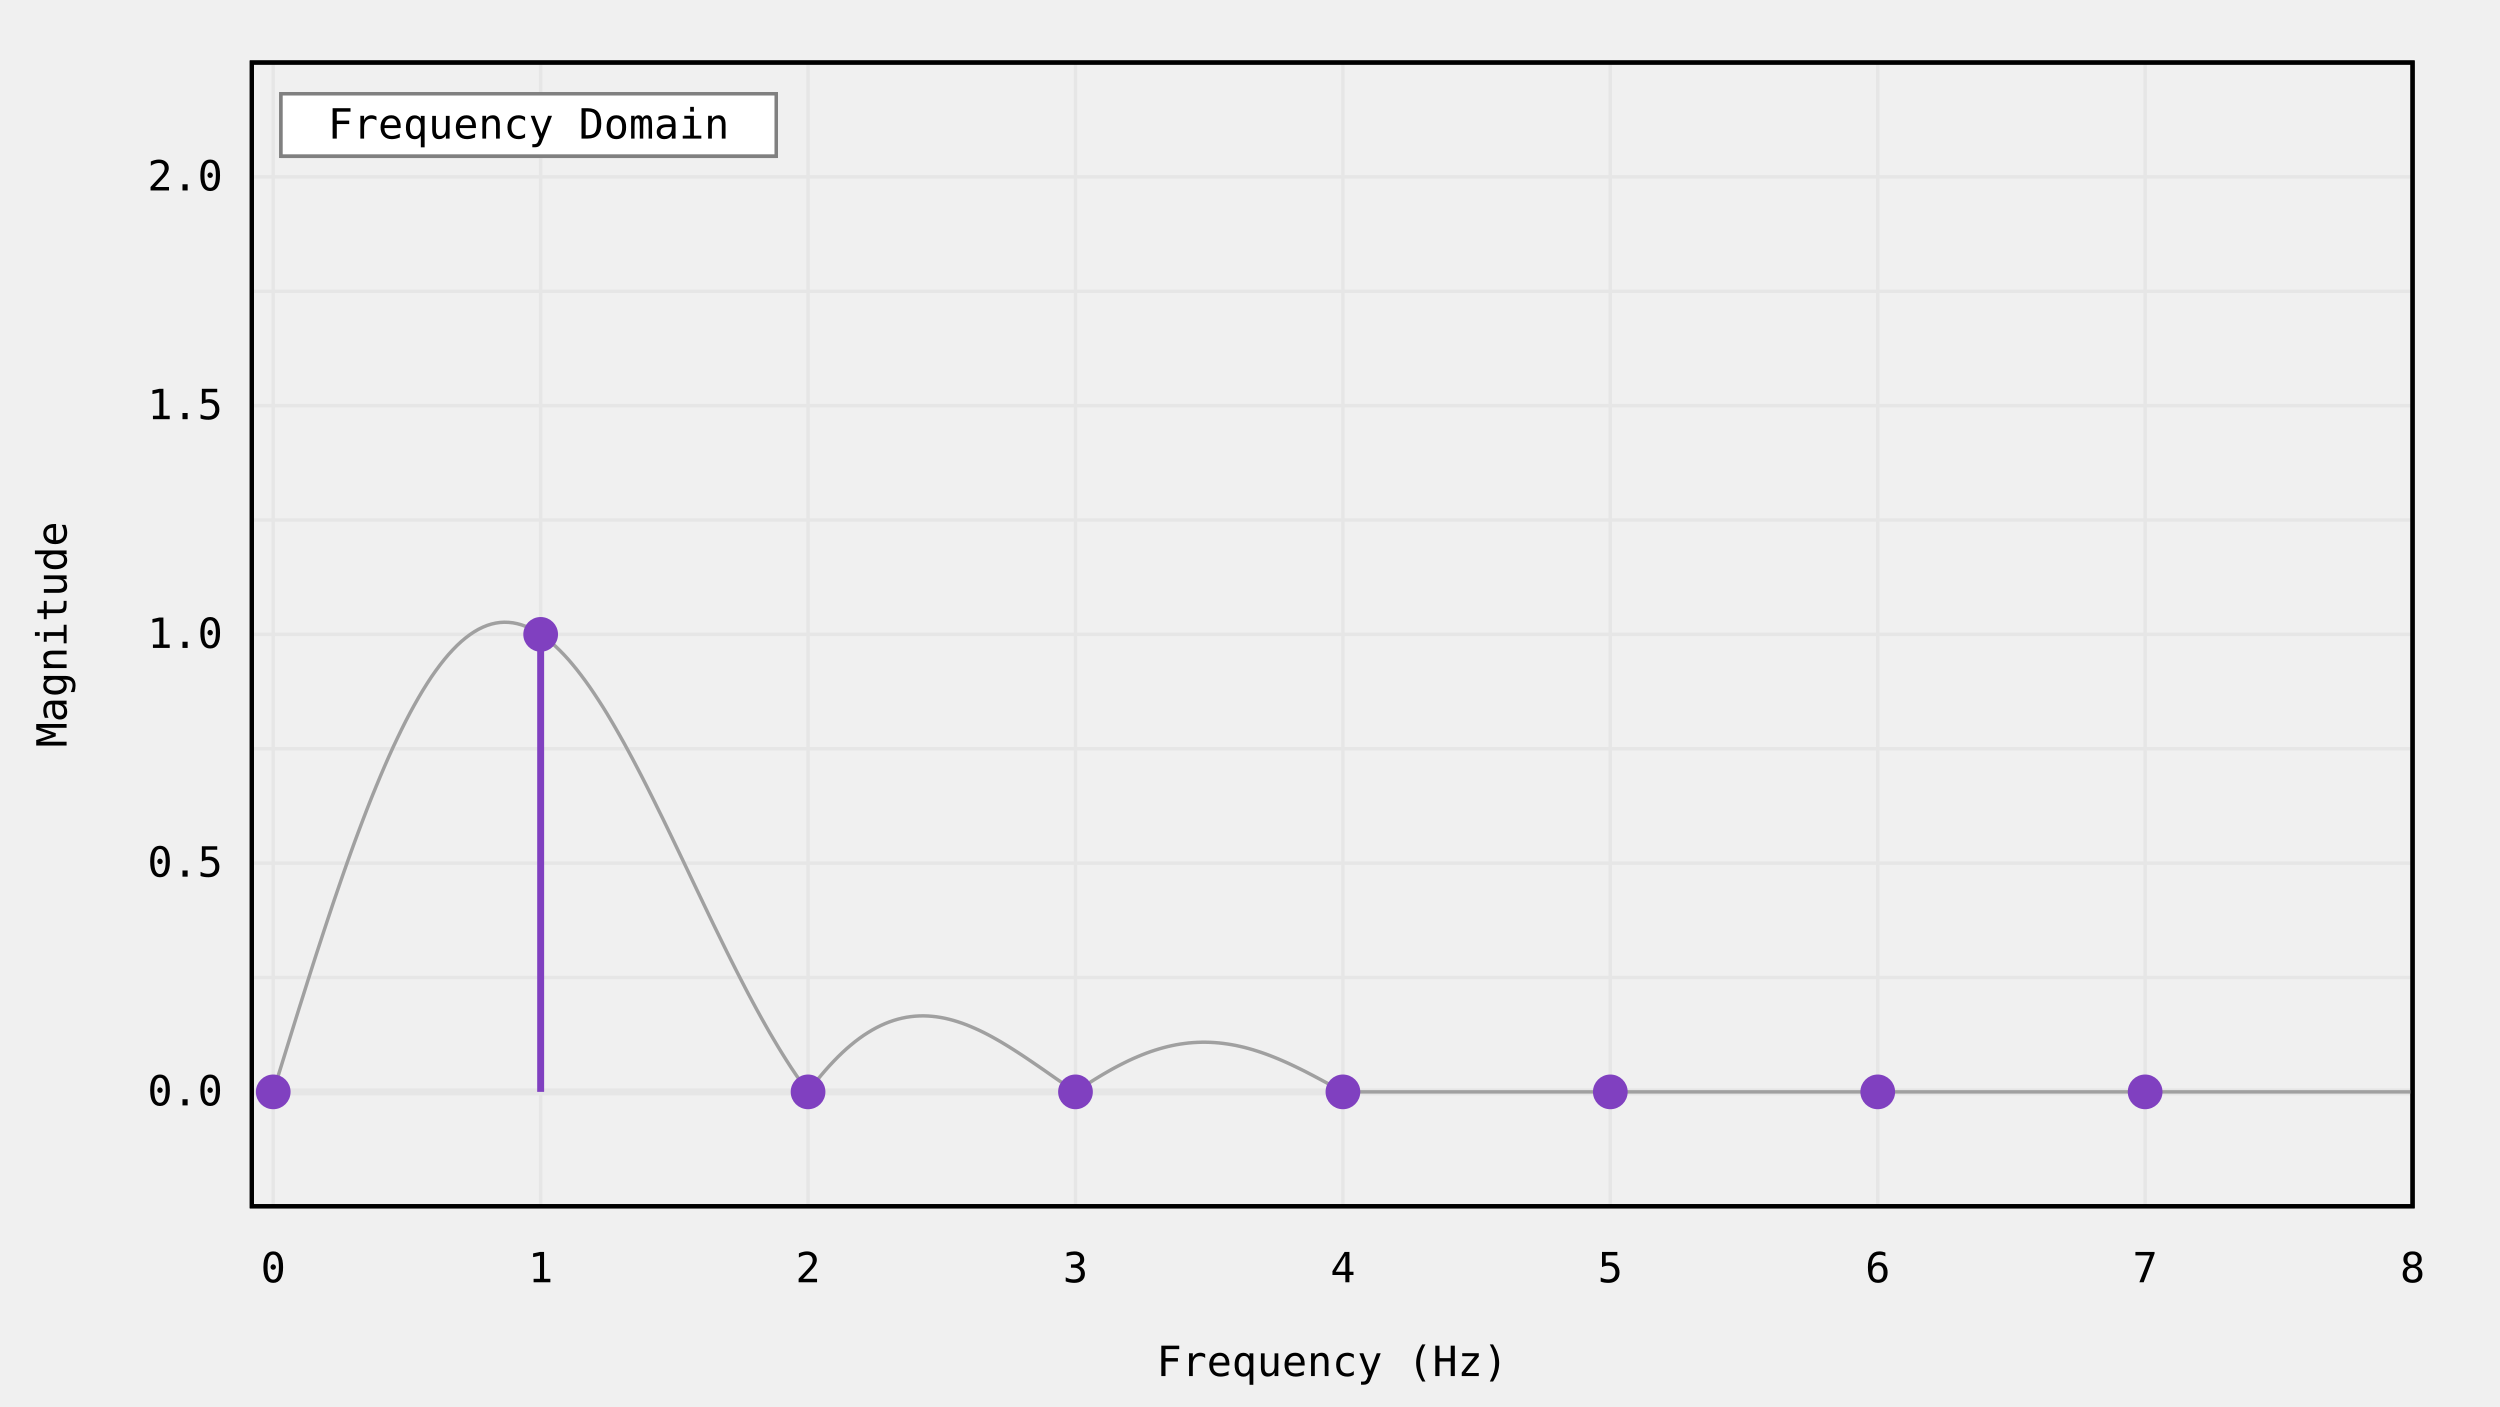
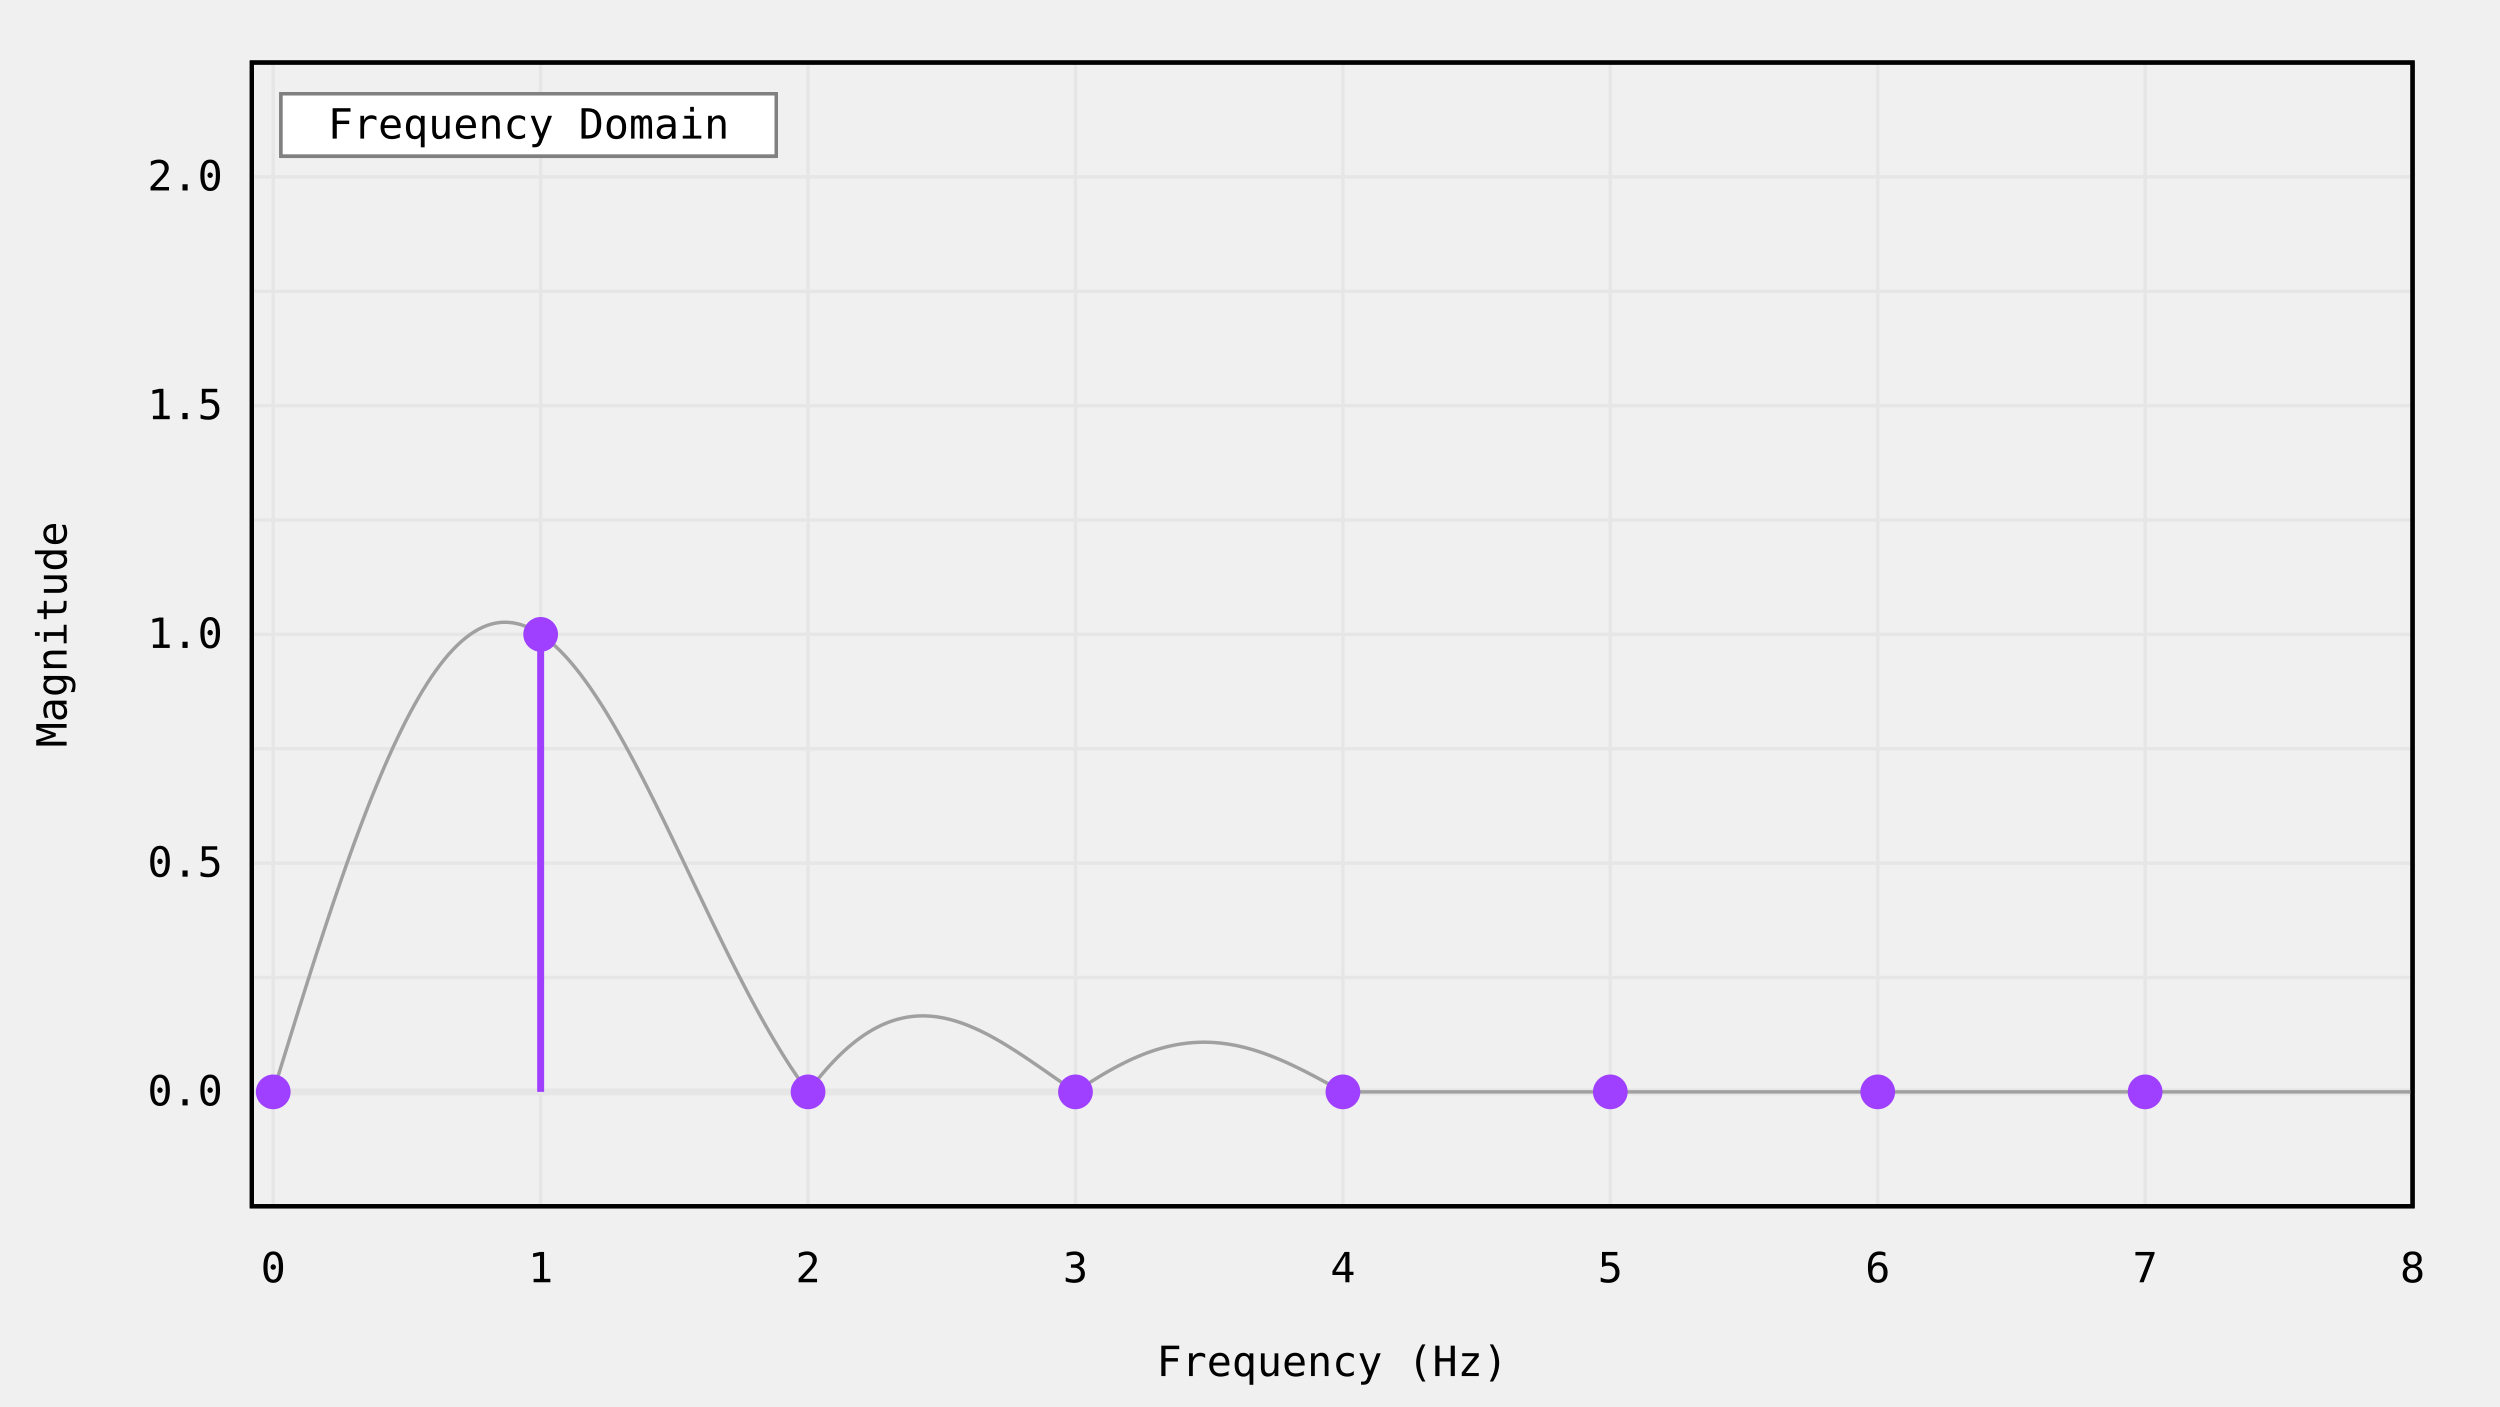
<svg xmlns="http://www.w3.org/2000/svg" xmlns:xlink="http://www.w3.org/1999/xlink" width="720" height="405" viewBox="0 0 720 405">
  <g id="gnuplot_canvas">
    <rect x="0" y="0" width="720" height="405" fill="none" />
    <defs>
      <circle id="gpDot" r="0.5" stroke-width="0.5" stroke="currentColor" />
      <path id="gpPt0" stroke-width="0.222" stroke="currentColor" d="M-1,0 h2 M0,-1 v2" />
      <path id="gpPt1" stroke-width="0.222" stroke="currentColor" d="M-1,-1 L1,1 M1,-1 L-1,1" />
      <path id="gpPt2" stroke-width="0.222" stroke="currentColor" d="M-1,0 L1,0 M0,-1 L0,1 M-1,-1 L1,1 M-1,1 L1,-1" />
      <rect id="gpPt3" stroke-width="0.222" stroke="currentColor" x="-1" y="-1" width="2" height="2" />
      <rect id="gpPt4" stroke-width="0.222" stroke="currentColor" fill="currentColor" x="-1" y="-1" width="2" height="2" />
      <circle id="gpPt5" stroke-width="0.222" stroke="currentColor" cx="0" cy="0" r="1" />
      <use xlink:href="#gpPt5" id="gpPt6" fill="currentColor" stroke="none" />
      <path id="gpPt7" stroke-width="0.222" stroke="currentColor" d="M0,-1.33 L-1.33,0.67 L1.33,0.67 z" />
      <use xlink:href="#gpPt7" id="gpPt8" fill="currentColor" stroke="none" />
      <use xlink:href="#gpPt7" id="gpPt9" stroke="currentColor" transform="rotate(180)" />
      <use xlink:href="#gpPt9" id="gpPt10" fill="currentColor" stroke="none" />
      <use xlink:href="#gpPt3" id="gpPt11" stroke="currentColor" transform="rotate(45)" />
      <use xlink:href="#gpPt11" id="gpPt12" fill="currentColor" stroke="none" />
      <path id="gpPt13" stroke-width="0.222" stroke="currentColor" d="M0,1.330 L1.265,0.411 L0.782,-1.067 L-0.782,-1.076 L-1.265,0.411 z" />
      <use xlink:href="#gpPt13" id="gpPt14" fill="currentColor" stroke="none" />
      <filter id="textbox" filterUnits="objectBoundingBox" x="0" y="0" height="1" width="1">
        <feFlood flood-color="white" flood-opacity="1" result="bgnd" />
        <feComposite in="SourceGraphic" in2="bgnd" operator="atop" />
      </filter>
      <filter id="greybox" filterUnits="objectBoundingBox" x="0" y="0" height="1" width="1">
        <feFlood flood-color="lightgrey" flood-opacity="1" result="grey" />
        <feComposite in="SourceGraphic" in2="grey" operator="atop" />
      </filter>
    </defs>
    <g fill="none" color="white" stroke="currentColor" stroke-width="1.00" stroke-linecap="butt" stroke-linejoin="miter">
</g>
    <g fill="none" color="white" stroke="currentColor" stroke-width="1.20" stroke-linecap="butt" stroke-linejoin="miter">
</g>
    <g fill="none" color="black" stroke="currentColor" stroke-width="1.20" stroke-linecap="butt" stroke-linejoin="miter">
</g>
    <g fill="none" color="black" stroke="black" stroke-width="1.00" stroke-linecap="butt" stroke-linejoin="miter">
</g>
    <g fill="none" color="black" stroke="currentColor" stroke-width="1.00" stroke-linecap="butt" stroke-linejoin="miter">
      <path stroke="rgb(230, 230, 230)" class="gridline" d="M72.53,347.40 L694.82,347.40  " />
    </g>
    <g fill="none" color="black" stroke="rgb(230, 230, 230)" stroke-width="1.20" stroke-linecap="butt" stroke-linejoin="miter">
</g>
    <g fill="none" color="black" stroke="currentColor" stroke-width="1.20" stroke-linecap="butt" stroke-linejoin="miter">
      <path stroke="black" d="M72.53,347.40 M694.82,347.40  " />
    </g>
    <g fill="none" color="black" stroke="black" stroke-width="1.00" stroke-linecap="butt" stroke-linejoin="miter">
</g>
    <g fill="none" color="black" stroke="currentColor" stroke-width="1.00" stroke-linecap="butt" stroke-linejoin="miter">
      <path stroke="rgb(230, 230, 230)" class="gridline" d="M72.53,314.46 L694.82,314.46  " />
    </g>
    <g fill="none" color="black" stroke="rgb(230, 230, 230)" stroke-width="1.20" stroke-linecap="butt" stroke-linejoin="miter">
</g>
    <g fill="none" color="black" stroke="currentColor" stroke-width="1.20" stroke-linecap="butt" stroke-linejoin="miter">
      <path stroke="black" d="M72.53,314.46 M694.82,314.46  " />
      <g transform="translate(64.14,318.36)" stroke="none" fill="black" font-family="monospace" font-size="12.00" text-anchor="end">
        <text>
          <tspan font-family="monospace"> 0.0</tspan>
        </text>
      </g>
    </g>
    <g fill="none" color="black" stroke="currentColor" stroke-width="1.20" stroke-linecap="butt" stroke-linejoin="miter">
</g>
    <g fill="none" color="black" stroke="black" stroke-width="1.00" stroke-linecap="butt" stroke-linejoin="miter">
</g>
    <g fill="none" color="black" stroke="currentColor" stroke-width="1.00" stroke-linecap="butt" stroke-linejoin="miter">
      <path stroke="rgb(230, 230, 230)" class="gridline" d="M72.53,281.52 L694.82,281.52  " />
    </g>
    <g fill="none" color="black" stroke="rgb(230, 230, 230)" stroke-width="1.20" stroke-linecap="butt" stroke-linejoin="miter">
</g>
    <g fill="none" color="black" stroke="currentColor" stroke-width="1.20" stroke-linecap="butt" stroke-linejoin="miter">
      <path stroke="black" d="M72.53,281.52 M694.82,281.52  " />
    </g>
    <g fill="none" color="black" stroke="black" stroke-width="1.00" stroke-linecap="butt" stroke-linejoin="miter">
</g>
    <g fill="none" color="black" stroke="currentColor" stroke-width="1.00" stroke-linecap="butt" stroke-linejoin="miter">
      <path stroke="rgb(230, 230, 230)" class="gridline" d="M72.53,248.58 L694.82,248.58  " />
    </g>
    <g fill="none" color="black" stroke="rgb(230, 230, 230)" stroke-width="1.20" stroke-linecap="butt" stroke-linejoin="miter">
</g>
    <g fill="none" color="black" stroke="currentColor" stroke-width="1.20" stroke-linecap="butt" stroke-linejoin="miter">
      <path stroke="black" d="M72.53,248.58 M694.82,248.58  " />
      <g transform="translate(64.14,252.48)" stroke="none" fill="black" font-family="monospace" font-size="12.00" text-anchor="end">
        <text>
          <tspan font-family="monospace"> 0.5</tspan>
        </text>
      </g>
    </g>
    <g fill="none" color="black" stroke="currentColor" stroke-width="1.20" stroke-linecap="butt" stroke-linejoin="miter">
</g>
    <g fill="none" color="black" stroke="black" stroke-width="1.00" stroke-linecap="butt" stroke-linejoin="miter">
</g>
    <g fill="none" color="black" stroke="currentColor" stroke-width="1.00" stroke-linecap="butt" stroke-linejoin="miter">
      <path stroke="rgb(230, 230, 230)" class="gridline" d="M72.53,215.64 L694.82,215.64  " />
    </g>
    <g fill="none" color="black" stroke="rgb(230, 230, 230)" stroke-width="1.20" stroke-linecap="butt" stroke-linejoin="miter">
</g>
    <g fill="none" color="black" stroke="currentColor" stroke-width="1.20" stroke-linecap="butt" stroke-linejoin="miter">
      <path stroke="black" d="M72.53,215.64 M694.82,215.64  " />
    </g>
    <g fill="none" color="black" stroke="black" stroke-width="1.00" stroke-linecap="butt" stroke-linejoin="miter">
</g>
    <g fill="none" color="black" stroke="currentColor" stroke-width="1.00" stroke-linecap="butt" stroke-linejoin="miter">
      <path stroke="rgb(230, 230, 230)" class="gridline" d="M72.53,182.70 L694.82,182.70  " />
    </g>
    <g fill="none" color="black" stroke="rgb(230, 230, 230)" stroke-width="1.20" stroke-linecap="butt" stroke-linejoin="miter">
</g>
    <g fill="none" color="black" stroke="currentColor" stroke-width="1.20" stroke-linecap="butt" stroke-linejoin="miter">
      <path stroke="black" d="M72.53,182.70 M694.82,182.70  " />
      <g transform="translate(64.14,186.60)" stroke="none" fill="black" font-family="monospace" font-size="12.00" text-anchor="end">
        <text>
          <tspan font-family="monospace"> 1.0</tspan>
        </text>
      </g>
    </g>
    <g fill="none" color="black" stroke="currentColor" stroke-width="1.20" stroke-linecap="butt" stroke-linejoin="miter">
</g>
    <g fill="none" color="black" stroke="black" stroke-width="1.00" stroke-linecap="butt" stroke-linejoin="miter">
</g>
    <g fill="none" color="black" stroke="currentColor" stroke-width="1.00" stroke-linecap="butt" stroke-linejoin="miter">
      <path stroke="rgb(230, 230, 230)" class="gridline" d="M72.53,149.77 L694.82,149.77  " />
    </g>
    <g fill="none" color="black" stroke="rgb(230, 230, 230)" stroke-width="1.20" stroke-linecap="butt" stroke-linejoin="miter">
</g>
    <g fill="none" color="black" stroke="currentColor" stroke-width="1.20" stroke-linecap="butt" stroke-linejoin="miter">
      <path stroke="black" d="M72.53,149.77 M694.82,149.77  " />
    </g>
    <g fill="none" color="black" stroke="black" stroke-width="1.00" stroke-linecap="butt" stroke-linejoin="miter">
</g>
    <g fill="none" color="black" stroke="currentColor" stroke-width="1.00" stroke-linecap="butt" stroke-linejoin="miter">
      <path stroke="rgb(230, 230, 230)" class="gridline" d="M72.53,116.83 L694.82,116.83  " />
    </g>
    <g fill="none" color="black" stroke="rgb(230, 230, 230)" stroke-width="1.20" stroke-linecap="butt" stroke-linejoin="miter">
</g>
    <g fill="none" color="black" stroke="currentColor" stroke-width="1.20" stroke-linecap="butt" stroke-linejoin="miter">
      <path stroke="black" d="M72.53,116.83 M694.82,116.83  " />
      <g transform="translate(64.14,120.73)" stroke="none" fill="black" font-family="monospace" font-size="12.00" text-anchor="end">
        <text>
          <tspan font-family="monospace"> 1.5</tspan>
        </text>
      </g>
    </g>
    <g fill="none" color="black" stroke="currentColor" stroke-width="1.20" stroke-linecap="butt" stroke-linejoin="miter">
</g>
    <g fill="none" color="black" stroke="black" stroke-width="1.00" stroke-linecap="butt" stroke-linejoin="miter">
</g>
    <g fill="none" color="black" stroke="currentColor" stroke-width="1.00" stroke-linecap="butt" stroke-linejoin="miter">
      <path stroke="rgb(230, 230, 230)" class="gridline" d="M72.53,83.89 L694.82,83.89  " />
    </g>
    <g fill="none" color="black" stroke="rgb(230, 230, 230)" stroke-width="1.20" stroke-linecap="butt" stroke-linejoin="miter">
</g>
    <g fill="none" color="black" stroke="currentColor" stroke-width="1.20" stroke-linecap="butt" stroke-linejoin="miter">
      <path stroke="black" d="M72.53,83.89 M694.82,83.89  " />
    </g>
    <g fill="none" color="black" stroke="black" stroke-width="1.00" stroke-linecap="butt" stroke-linejoin="miter">
</g>
    <g fill="none" color="black" stroke="currentColor" stroke-width="1.00" stroke-linecap="butt" stroke-linejoin="miter">
      <path stroke="rgb(230, 230, 230)" class="gridline" d="M72.53,50.95 L694.82,50.95  " />
    </g>
    <g fill="none" color="black" stroke="rgb(230, 230, 230)" stroke-width="1.20" stroke-linecap="butt" stroke-linejoin="miter">
</g>
    <g fill="none" color="black" stroke="currentColor" stroke-width="1.20" stroke-linecap="butt" stroke-linejoin="miter">
      <path stroke="black" d="M72.53,50.95 M694.82,50.95  " />
      <g transform="translate(64.14,54.85)" stroke="none" fill="black" font-family="monospace" font-size="12.00" text-anchor="end">
        <text>
          <tspan font-family="monospace"> 2.0</tspan>
        </text>
      </g>
    </g>
    <g fill="none" color="black" stroke="currentColor" stroke-width="1.20" stroke-linecap="butt" stroke-linejoin="miter">
</g>
    <g fill="none" color="black" stroke="black" stroke-width="1.00" stroke-linecap="butt" stroke-linejoin="miter">
</g>
    <g fill="none" color="black" stroke="currentColor" stroke-width="1.00" stroke-linecap="butt" stroke-linejoin="miter">
      <path stroke="rgb(230, 230, 230)" class="gridline" d="M72.53,18.01 L694.82,18.01  " />
    </g>
    <g fill="none" color="black" stroke="rgb(230, 230, 230)" stroke-width="1.20" stroke-linecap="butt" stroke-linejoin="miter">
</g>
    <g fill="none" color="black" stroke="currentColor" stroke-width="1.20" stroke-linecap="butt" stroke-linejoin="miter">
      <path stroke="black" d="M72.53,18.01 M694.82,18.01  " />
    </g>
    <g fill="none" color="black" stroke="black" stroke-width="1.00" stroke-linecap="butt" stroke-linejoin="miter">
</g>
    <g fill="none" color="black" stroke="currentColor" stroke-width="1.00" stroke-linecap="butt" stroke-linejoin="miter">
      <path stroke="rgb(230, 230, 230)" class="gridline" d="M78.69,347.40 L78.69,18.01  " />
    </g>
    <g fill="none" color="black" stroke="rgb(230, 230, 230)" stroke-width="1.20" stroke-linecap="butt" stroke-linejoin="miter">
</g>
    <g fill="none" color="black" stroke="currentColor" stroke-width="1.20" stroke-linecap="butt" stroke-linejoin="miter">
      <path stroke="black" d="M78.69,347.40 M78.69,18.01  " />
      <g transform="translate(78.69,369.30)" stroke="none" fill="black" font-family="monospace" font-size="12.00" text-anchor="middle">
        <text>
          <tspan font-family="monospace"> 0</tspan>
        </text>
      </g>
    </g>
    <g fill="none" color="black" stroke="currentColor" stroke-width="1.20" stroke-linecap="butt" stroke-linejoin="miter">
</g>
    <g fill="none" color="black" stroke="black" stroke-width="1.00" stroke-linecap="butt" stroke-linejoin="miter">
</g>
    <g fill="none" color="black" stroke="currentColor" stroke-width="1.00" stroke-linecap="butt" stroke-linejoin="miter">
      <path stroke="rgb(230, 230, 230)" class="gridline" d="M155.71,347.40 L155.71,45.01 M155.71,27.01 L155.71,18.01  " />
    </g>
    <g fill="none" color="black" stroke="rgb(230, 230, 230)" stroke-width="1.20" stroke-linecap="butt" stroke-linejoin="miter">
</g>
    <g fill="none" color="black" stroke="currentColor" stroke-width="1.20" stroke-linecap="butt" stroke-linejoin="miter">
      <path stroke="black" d="M155.71,347.40 M155.71,18.01  " />
      <g transform="translate(155.71,369.30)" stroke="none" fill="black" font-family="monospace" font-size="12.00" text-anchor="middle">
        <text>
          <tspan font-family="monospace"> 1</tspan>
        </text>
      </g>
    </g>
    <g fill="none" color="black" stroke="currentColor" stroke-width="1.20" stroke-linecap="butt" stroke-linejoin="miter">
</g>
    <g fill="none" color="black" stroke="black" stroke-width="1.00" stroke-linecap="butt" stroke-linejoin="miter">
</g>
    <g fill="none" color="black" stroke="currentColor" stroke-width="1.00" stroke-linecap="butt" stroke-linejoin="miter">
      <path stroke="rgb(230, 230, 230)" class="gridline" d="M232.72,347.40 L232.72,18.01  " />
    </g>
    <g fill="none" color="black" stroke="rgb(230, 230, 230)" stroke-width="1.20" stroke-linecap="butt" stroke-linejoin="miter">
</g>
    <g fill="none" color="black" stroke="currentColor" stroke-width="1.20" stroke-linecap="butt" stroke-linejoin="miter">
      <path stroke="black" d="M232.72,347.40 M232.72,18.01  " />
      <g transform="translate(232.72,369.30)" stroke="none" fill="black" font-family="monospace" font-size="12.00" text-anchor="middle">
        <text>
          <tspan font-family="monospace"> 2</tspan>
        </text>
      </g>
    </g>
    <g fill="none" color="black" stroke="currentColor" stroke-width="1.20" stroke-linecap="butt" stroke-linejoin="miter">
</g>
    <g fill="none" color="black" stroke="black" stroke-width="1.00" stroke-linecap="butt" stroke-linejoin="miter">
</g>
    <g fill="none" color="black" stroke="currentColor" stroke-width="1.00" stroke-linecap="butt" stroke-linejoin="miter">
      <path stroke="rgb(230, 230, 230)" class="gridline" d="M309.74,347.40 L309.74,18.01  " />
    </g>
    <g fill="none" color="black" stroke="rgb(230, 230, 230)" stroke-width="1.20" stroke-linecap="butt" stroke-linejoin="miter">
</g>
    <g fill="none" color="black" stroke="currentColor" stroke-width="1.20" stroke-linecap="butt" stroke-linejoin="miter">
      <path stroke="black" d="M309.74,347.40 M309.74,18.01  " />
      <g transform="translate(309.74,369.30)" stroke="none" fill="black" font-family="monospace" font-size="12.00" text-anchor="middle">
        <text>
          <tspan font-family="monospace"> 3</tspan>
        </text>
      </g>
    </g>
    <g fill="none" color="black" stroke="currentColor" stroke-width="1.20" stroke-linecap="butt" stroke-linejoin="miter">
</g>
    <g fill="none" color="black" stroke="black" stroke-width="1.00" stroke-linecap="butt" stroke-linejoin="miter">
</g>
    <g fill="none" color="black" stroke="currentColor" stroke-width="1.00" stroke-linecap="butt" stroke-linejoin="miter">
      <path stroke="rgb(230, 230, 230)" class="gridline" d="M386.76,347.40 L386.76,18.01  " />
    </g>
    <g fill="none" color="black" stroke="rgb(230, 230, 230)" stroke-width="1.20" stroke-linecap="butt" stroke-linejoin="miter">
</g>
    <g fill="none" color="black" stroke="currentColor" stroke-width="1.20" stroke-linecap="butt" stroke-linejoin="miter">
      <path stroke="black" d="M386.76,347.40 M386.76,18.01  " />
      <g transform="translate(386.76,369.30)" stroke="none" fill="black" font-family="monospace" font-size="12.00" text-anchor="middle">
        <text>
          <tspan font-family="monospace"> 4</tspan>
        </text>
      </g>
    </g>
    <g fill="none" color="black" stroke="currentColor" stroke-width="1.20" stroke-linecap="butt" stroke-linejoin="miter">
</g>
    <g fill="none" color="black" stroke="black" stroke-width="1.00" stroke-linecap="butt" stroke-linejoin="miter">
</g>
    <g fill="none" color="black" stroke="currentColor" stroke-width="1.00" stroke-linecap="butt" stroke-linejoin="miter">
      <path stroke="rgb(230, 230, 230)" class="gridline" d="M463.77,347.40 L463.77,18.01  " />
    </g>
    <g fill="none" color="black" stroke="rgb(230, 230, 230)" stroke-width="1.20" stroke-linecap="butt" stroke-linejoin="miter">
</g>
    <g fill="none" color="black" stroke="currentColor" stroke-width="1.20" stroke-linecap="butt" stroke-linejoin="miter">
      <path stroke="black" d="M463.77,347.40 M463.77,18.01  " />
      <g transform="translate(463.77,369.30)" stroke="none" fill="black" font-family="monospace" font-size="12.00" text-anchor="middle">
        <text>
          <tspan font-family="monospace"> 5</tspan>
        </text>
      </g>
    </g>
    <g fill="none" color="black" stroke="currentColor" stroke-width="1.20" stroke-linecap="butt" stroke-linejoin="miter">
</g>
    <g fill="none" color="black" stroke="black" stroke-width="1.00" stroke-linecap="butt" stroke-linejoin="miter">
</g>
    <g fill="none" color="black" stroke="currentColor" stroke-width="1.00" stroke-linecap="butt" stroke-linejoin="miter">
      <path stroke="rgb(230, 230, 230)" class="gridline" d="M540.79,347.40 L540.79,18.01  " />
    </g>
    <g fill="none" color="black" stroke="rgb(230, 230, 230)" stroke-width="1.20" stroke-linecap="butt" stroke-linejoin="miter">
</g>
    <g fill="none" color="black" stroke="currentColor" stroke-width="1.20" stroke-linecap="butt" stroke-linejoin="miter">
      <path stroke="black" d="M540.79,347.40 M540.79,18.01  " />
      <g transform="translate(540.79,369.30)" stroke="none" fill="black" font-family="monospace" font-size="12.00" text-anchor="middle">
        <text>
          <tspan font-family="monospace"> 6</tspan>
        </text>
      </g>
    </g>
    <g fill="none" color="black" stroke="currentColor" stroke-width="1.20" stroke-linecap="butt" stroke-linejoin="miter">
</g>
    <g fill="none" color="black" stroke="black" stroke-width="1.00" stroke-linecap="butt" stroke-linejoin="miter">
</g>
    <g fill="none" color="black" stroke="currentColor" stroke-width="1.00" stroke-linecap="butt" stroke-linejoin="miter">
      <path stroke="rgb(230, 230, 230)" class="gridline" d="M617.80,347.40 L617.80,18.01  " />
    </g>
    <g fill="none" color="black" stroke="rgb(230, 230, 230)" stroke-width="1.20" stroke-linecap="butt" stroke-linejoin="miter">
</g>
    <g fill="none" color="black" stroke="currentColor" stroke-width="1.20" stroke-linecap="butt" stroke-linejoin="miter">
      <path stroke="black" d="M617.80,347.40 M617.80,18.01  " />
      <g transform="translate(617.80,369.30)" stroke="none" fill="black" font-family="monospace" font-size="12.00" text-anchor="middle">
        <text>
          <tspan font-family="monospace"> 7</tspan>
        </text>
      </g>
    </g>
    <g fill="none" color="black" stroke="currentColor" stroke-width="1.20" stroke-linecap="butt" stroke-linejoin="miter">
</g>
    <g fill="none" color="black" stroke="black" stroke-width="1.00" stroke-linecap="butt" stroke-linejoin="miter">
</g>
    <g fill="none" color="black" stroke="currentColor" stroke-width="1.00" stroke-linecap="butt" stroke-linejoin="miter">
      <path stroke="rgb(230, 230, 230)" class="gridline" d="M694.82,347.40 L694.82,18.01  " />
    </g>
    <g fill="none" color="black" stroke="rgb(230, 230, 230)" stroke-width="1.20" stroke-linecap="butt" stroke-linejoin="miter">
</g>
    <g fill="none" color="black" stroke="currentColor" stroke-width="1.20" stroke-linecap="butt" stroke-linejoin="miter">
      <path stroke="black" d="M694.82,347.40 M694.82,18.01  " />
      <g transform="translate(694.82,369.30)" stroke="none" fill="black" font-family="monospace" font-size="12.00" text-anchor="middle">
        <text>
          <tspan font-family="monospace"> 8</tspan>
        </text>
      </g>
    </g>
    <g fill="none" color="black" stroke="currentColor" stroke-width="1.20" stroke-linecap="butt" stroke-linejoin="miter">
</g>
    <g fill="none" color="black" stroke="black" stroke-width="2.00" stroke-linecap="butt" stroke-linejoin="miter">
</g>
    <g fill="none" color="black" stroke="currentColor" stroke-width="2.00" stroke-linecap="butt" stroke-linejoin="miter">
      <path stroke="rgb(230, 230, 230)" d="M72.53,314.46 L694.82,314.46  " />
    </g>
    <g fill="none" color="black" stroke="rgb(230, 230, 230)" stroke-width="1.20" stroke-linecap="butt" stroke-linejoin="miter">
</g>
    <g fill="none" color="black" stroke="currentColor" stroke-width="1.20" stroke-linecap="butt" stroke-linejoin="miter">
      <path stroke="black" d="M72.53,18.01 L72.53,347.40 L694.82,347.40 L694.82,18.01 L72.53,18.01 Z  " />
    </g>
    <g fill="none" color="black" stroke="currentColor" stroke-width="1.20" stroke-linecap="butt" stroke-linejoin="miter">
      <g transform="translate(19.18,182.71) rotate(270)" stroke="none" fill="black" font-family="monospace" font-size="12.00" text-anchor="middle">
        <text>
          <tspan font-family="monospace">Magnitude</tspan>
        </text>
      </g>
    </g>
    <g fill="none" color="black" stroke="currentColor" stroke-width="1.20" stroke-linecap="butt" stroke-linejoin="miter">
      <g transform="translate(383.67,396.30)" stroke="none" fill="black" font-family="monospace" font-size="12.00" text-anchor="middle">
        <text>
          <tspan font-family="monospace">Frequency (Hz)</tspan>
        </text>
      </g>
    </g>
    <g fill="none" color="black" stroke="currentColor" stroke-width="1.20" stroke-linecap="butt" stroke-linejoin="miter">
</g>
    <g fill="none" color="black" stroke="currentColor" stroke-width="1.00" stroke-linecap="butt" stroke-linejoin="miter">
</g>
    <g fill="none" color="black" stroke="currentColor" stroke-width="1.00" stroke-linecap="butt" stroke-linejoin="miter">
      <path stroke="rgb(128, 128, 128)" d="M80.92,45.01 L80.92,27.01 L223.55,27.01 L223.55,45.01 L80.92,45.01 Z  " />
      <path stroke="rgb(128, 128, 128)" d="M80.92,45.01 L223.55,45.01  " />
    </g>
    <g id="gnuplot_plot_1">
      <g fill="none" color="black" stroke="currentColor" stroke-width="1.00" stroke-linecap="butt" stroke-linejoin="miter">
        <path stroke="rgb(160, 160, 160)" d="M78.69,314.46 L79.92,310.46 L81.16,306.47 L82.39,302.49 L83.62,298.51 L84.85,294.55 L86.08,290.61 L87.32,286.69   L88.55,282.79 L89.78,278.93 L91.01,275.09 L92.25,271.29 L93.48,267.53 L94.71,263.82 L95.94,260.14 L97.18,256.52   L98.41,252.95 L99.64,249.43 L100.87,245.98 L102.10,242.58 L103.34,239.25 L104.57,235.99 L105.80,232.79 L107.03,229.67   L108.27,226.63 L109.50,223.66 L110.73,220.77 L111.96,217.96 L113.19,215.24 L114.43,212.61 L115.66,210.07 L116.89,207.61   L118.12,205.25 L119.36,202.99 L120.59,200.82 L121.82,198.75 L123.05,196.78 L124.28,194.90 L125.52,193.14 L126.75,191.47   L127.98,189.91 L129.21,188.45 L130.45,187.10 L131.68,185.85 L132.91,184.71 L134.14,183.68 L135.38,182.75 L136.61,181.93   L137.84,181.22 L139.07,180.62 L140.30,180.12 L141.54,179.73 L142.77,179.45 L144.00,179.27 L145.23,179.20 L146.47,179.24   L147.70,179.37 L148.93,179.61 L150.16,179.95 L151.39,180.39 L152.63,180.93 L153.86,181.57 L155.09,182.30 L156.32,183.13   L157.56,184.05 L158.79,185.06 L160.02,186.16 L161.25,187.35 L162.48,188.62 L163.72,189.98 L164.95,191.42 L166.18,192.93   L167.41,194.52 L168.65,196.19 L169.88,197.92 L171.11,199.73 L172.34,201.60 L173.58,203.53 L174.81,205.52 L176.04,207.58   L177.27,209.68 L178.50,211.84 L179.74,214.05 L180.97,216.31 L182.20,218.60 L183.43,220.94 L184.67,223.32 L185.90,225.73   L187.13,228.17 L188.36,230.64 L189.59,233.14 L190.83,235.65 L192.06,238.19 L193.29,240.74 L194.52,243.31 L195.76,245.89   L196.99,248.47 L198.22,251.06 L199.45,253.65 L200.68,256.23 L201.92,258.82 L203.15,261.39 L204.38,263.96 L205.61,266.51   L206.85,269.04 L208.08,271.56 L209.31,274.06 L210.54,276.53 L211.78,278.98 L213.01,281.40 L214.24,283.78 L215.47,286.14   L216.70,288.45 L217.94,290.74 L219.17,292.98 L220.40,295.17 L221.63,297.33 L222.87,299.44 L224.10,301.50 L225.33,303.51   L226.56,305.47 L227.79,307.38 L229.03,309.23 L230.26,311.03 L231.49,312.78 L232.72,314.46 L233.96,312.83 L235.19,311.27   L236.42,309.76 L237.65,308.32 L238.88,306.94 L240.12,305.62 L241.35,304.36 L242.58,303.17 L243.81,302.04 L245.05,300.98   L246.28,299.98 L247.51,299.05 L248.74,298.18 L249.98,297.38 L251.21,296.64 L252.44,295.96 L253.67,295.35 L254.90,294.80   L256.14,294.31 L257.37,293.89 L258.60,293.52 L259.83,293.22 L261.07,292.97 L262.30,292.79 L263.53,292.66 L264.76,292.59   L265.99,292.57 L267.23,292.61 L268.46,292.70 L269.69,292.84 L270.92,293.03 L272.16,293.27 L273.39,293.56 L274.62,293.89   L275.85,294.27 L277.08,294.68 L278.32,295.14 L279.55,295.64 L280.78,296.17 L282.01,296.73 L283.25,297.33 L284.48,297.96   L285.71,298.62 L286.94,299.31 L288.18,300.02 L289.41,300.76 L290.64,301.51 L291.87,302.29 L293.10,303.08 L294.34,303.89   L295.57,304.71 L296.80,305.54 L298.03,306.38 L299.27,307.23 L300.50,308.08 L301.73,308.94 L302.96,309.80 L304.19,310.66   L305.43,311.51 L306.66,312.36 L307.89,313.21 L309.12,314.05 L310.36,314.05 L311.59,313.23 L312.82,312.43 L314.05,311.64   L315.28,310.87 L316.52,310.11 L317.75,309.37 L318.98,308.66 L320.21,307.96 L321.45,307.29 L322.68,306.65 L323.91,306.03   L325.14,305.43 L326.38,304.86 L327.61,304.33 L328.84,303.82 L330.07,303.34 L331.30,302.89 L332.54,302.48 L333.77,302.10   L335.00,301.75 L336.23,301.43 L337.47,301.15 L338.70,300.90 L339.93,300.69 L341.16,300.52 L342.39,300.37 L343.63,300.27   L344.86,300.20 L346.09,300.16 L347.32,300.16 L348.56,300.19 L349.79,300.26 L351.02,300.36 L352.25,300.50 L353.48,300.67   L354.72,300.87 L355.95,301.10 L357.18,301.37 L358.41,301.66 L359.65,301.99 L360.88,302.34 L362.11,302.73 L363.34,303.13   L364.58,303.57 L365.81,304.03 L367.04,304.52 L368.27,305.02 L369.50,305.55 L370.74,306.10 L371.97,306.67 L373.20,307.26   L374.43,307.86 L375.67,308.47 L376.90,309.11 L378.13,309.75 L379.36,310.40 L380.59,311.06 L381.83,311.73 L383.06,312.41   L384.29,313.09 L385.52,313.78 L386.76,314.46 L387.99,314.46 L389.22,314.46 L390.45,314.46 L391.68,314.46 L392.92,314.46   L394.15,314.46 L395.38,314.46 L396.61,314.46 L397.85,314.46 L399.08,314.46 L400.31,314.46 L401.54,314.46 L402.77,314.46   L404.01,314.46 L405.24,314.46 L406.47,314.46 L407.70,314.46 L408.94,314.46 L410.17,314.46 L411.40,314.46 L412.63,314.46   L413.87,314.46 L415.10,314.46 L416.33,314.46 L417.56,314.46 L418.79,314.46 L420.03,314.46 L421.26,314.46 L422.49,314.46   L423.72,314.46 L424.96,314.46 L426.19,314.46 L427.42,314.46 L428.65,314.46 L429.88,314.46 L431.12,314.46 L432.35,314.46   L433.58,314.46 L434.81,314.46 L436.05,314.46 L437.28,314.46 L438.51,314.46 L439.74,314.46 L440.97,314.46 L442.21,314.46   L443.44,314.46 L444.67,314.46 L445.90,314.46 L447.14,314.46 L448.37,314.46 L449.60,314.46 L450.83,314.46 L452.07,314.46   L453.30,314.46 L454.53,314.46 L455.76,314.46 L456.99,314.46 L458.23,314.46 L459.46,314.46 L460.69,314.46 L461.92,314.46   L463.16,314.46 L464.39,314.46 L465.62,314.46 L466.85,314.46 L468.08,314.46 L469.32,314.46 L470.55,314.46 L471.78,314.46   L473.01,314.46 L474.25,314.46 L475.48,314.46 L476.71,314.46 L477.94,314.46 L479.17,314.46 L480.41,314.46 L481.64,314.46   L482.87,314.46 L484.10,314.46 L485.34,314.46 L486.57,314.46 L487.80,314.46 L489.03,314.46 L490.27,314.46 L491.50,314.46   L492.73,314.46 L493.96,314.46 L495.19,314.46 L496.43,314.46 L497.66,314.46 L498.89,314.46 L500.12,314.46 L501.36,314.46   L502.59,314.46 L503.82,314.46 L505.05,314.46 L506.28,314.46 L507.52,314.46 L508.75,314.46 L509.98,314.46 L511.21,314.46   L512.45,314.46 L513.68,314.46 L514.91,314.46 L516.14,314.46 L517.37,314.46 L518.61,314.46 L519.84,314.46 L521.07,314.46   L522.30,314.46 L523.54,314.46 L524.77,314.46 L526.00,314.46 L527.23,314.46 L528.47,314.46 L529.70,314.46 L530.93,314.46   L532.16,314.46 L533.39,314.46 L534.63,314.46 L535.86,314.46 L537.09,314.46 L538.32,314.46 L539.56,314.46 L540.79,314.46   L542.02,314.46 L543.25,314.46 L544.48,314.46 L545.72,314.46 L546.95,314.46 L548.18,314.46 L549.41,314.46 L550.65,314.46   L551.88,314.46 L553.11,314.46 L554.34,314.46 L555.57,314.46 L556.81,314.46 L558.04,314.46 L559.27,314.46 L560.50,314.46   L561.74,314.46 L562.97,314.46 L564.20,314.46 L565.43,314.46 L566.67,314.46 L567.90,314.46 L569.13,314.46 L570.36,314.46   L571.59,314.46 L572.83,314.46 L574.06,314.46 L575.29,314.46 L576.52,314.46 L577.76,314.46 L578.99,314.46 L580.22,314.46   L581.45,314.46 L582.68,314.46 L583.92,314.46 L585.15,314.46 L586.38,314.46 L587.61,314.46 L588.85,314.46 L590.08,314.46   L591.31,314.46 L592.54,314.46 L593.77,314.46 L595.01,314.46 L596.24,314.46 L597.47,314.46 L598.70,314.46 L599.94,314.46   L601.17,314.46 L602.40,314.46 L603.63,314.46 L604.87,314.46 L606.10,314.46 L607.33,314.46 L608.56,314.46 L609.79,314.46   L611.03,314.46 L612.26,314.46 L613.49,314.46 L614.72,314.46 L615.96,314.46 L617.19,314.46 L618.42,314.46 L619.65,314.46   L620.88,314.46 L622.12,314.46 L623.35,314.46 L624.58,314.46 L625.81,314.46 L627.05,314.46 L628.28,314.46 L629.51,314.46   L630.74,314.46 L631.97,314.46 L633.21,314.46 L634.44,314.46 L635.67,314.46 L636.90,314.46 L638.14,314.46 L639.37,314.46   L640.60,314.46 L641.83,314.46 L643.07,314.46 L644.30,314.46 L645.53,314.46 L646.76,314.46 L647.99,314.46 L649.23,314.46   L650.46,314.46 L651.69,314.46 L652.92,314.46 L654.16,314.46 L655.39,314.46 L656.62,314.46 L657.85,314.46 L659.08,314.46   L660.32,314.46 L661.55,314.46 L662.78,314.46 L664.01,314.46 L665.25,314.46 L666.48,314.46 L667.71,314.46 L668.94,314.46   L670.17,314.46 L671.41,314.46 L672.64,314.46 L673.87,314.46 L675.10,314.46 L676.34,314.46 L677.57,314.46 L678.80,314.46   L680.03,314.46 L681.27,314.46 L682.50,314.46 L683.73,314.46 L684.96,314.46 L686.19,314.46 L687.43,314.46 L688.66,314.46   L689.89,314.46 L691.12,314.46 L692.36,314.46 L693.59,314.46 L694.82,314.46  " />
      </g>
    </g>
    <g id="gnuplot_plot_2">
      <g fill="none" color="white" stroke="rgb(160, 160, 160)" stroke-width="2.00" stroke-linecap="butt" stroke-linejoin="miter">
</g>
      <g fill="none" color="black" stroke="currentColor" stroke-width="2.00" stroke-linecap="butt" stroke-linejoin="miter">
-         <path stroke="rgb(128,  64, 192)" d="M78.69,314.46 M155.71,314.46 L155.71,182.70 M232.72,314.46 M309.74,314.46 M386.76,314.46 M463.77,314.46 M540.79,314.46   M617.80,314.46  " />
+         <path stroke="rgb(159,  63, 255)" d="M78.69,314.46 M155.71,314.46 L155.71,182.70 M232.72,314.46 M309.74,314.46 M386.76,314.46 M463.77,314.46 M540.79,314.46   M617.80,314.46  " />
      </g>
    </g>
    <g id="gnuplot_plot_3">
-       <g fill="none" color="white" stroke="rgb(128,  64, 192)" stroke-width="1.00" stroke-linecap="butt" stroke-linejoin="miter">
+       <g fill="none" color="white" stroke="rgb(159,  63, 255)" stroke-width="1.00" stroke-linecap="butt" stroke-linejoin="miter">
</g>
      <g fill="none" color="black" stroke="currentColor" stroke-width="1.00" stroke-linecap="butt" stroke-linejoin="miter">
-         <use xlink:href="#gpPt6" transform="translate(78.69,314.46) scale(4.50)" color="rgb(128,  64, 192)" />
-         <use xlink:href="#gpPt6" transform="translate(155.71,182.70) scale(4.50)" color="rgb(128,  64, 192)" />
-         <use xlink:href="#gpPt6" transform="translate(232.72,314.46) scale(4.50)" color="rgb(128,  64, 192)" />
-         <use xlink:href="#gpPt6" transform="translate(309.74,314.46) scale(4.50)" color="rgb(128,  64, 192)" />
-         <use xlink:href="#gpPt6" transform="translate(386.76,314.46) scale(4.50)" color="rgb(128,  64, 192)" />
-         <use xlink:href="#gpPt6" transform="translate(463.77,314.46) scale(4.50)" color="rgb(128,  64, 192)" />
-         <use xlink:href="#gpPt6" transform="translate(540.79,314.46) scale(4.50)" color="rgb(128,  64, 192)" />
-         <use xlink:href="#gpPt6" transform="translate(617.80,314.46) scale(4.50)" color="rgb(128,  64, 192)" />
+         <use xlink:href="#gpPt6" transform="translate(78.69,314.46) scale(4.50)" color="rgb(159,  63, 255)" />
+         <use xlink:href="#gpPt6" transform="translate(155.71,182.70) scale(4.50)" color="rgb(159,  63, 255)" />
+         <use xlink:href="#gpPt6" transform="translate(232.72,314.46) scale(4.50)" color="rgb(159,  63, 255)" />
+         <use xlink:href="#gpPt6" transform="translate(309.74,314.46) scale(4.50)" color="rgb(159,  63, 255)" />
+         <use xlink:href="#gpPt6" transform="translate(386.76,314.46) scale(4.50)" color="rgb(159,  63, 255)" />
+         <use xlink:href="#gpPt6" transform="translate(463.77,314.46) scale(4.50)" color="rgb(159,  63, 255)" />
+         <use xlink:href="#gpPt6" transform="translate(540.79,314.46) scale(4.50)" color="rgb(159,  63, 255)" />
+         <use xlink:href="#gpPt6" transform="translate(617.80,314.46) scale(4.50)" color="rgb(159,  63, 255)" />
      </g>
    </g>
    <g stroke="none" shape-rendering="crispEdges">
      <polygon fill="white" points="80.92,45.01 223.55,45.01 223.55,27.01 80.92,27.01 " />
      <g transform="translate(152.23,39.91)" stroke="none" fill="black" font-family="monospace" font-size="12.00" text-anchor="middle">
        <text>
          <tspan font-family="monospace">Frequency Domain</tspan>
        </text>
      </g>
    </g>
    <g fill="none" color="black" stroke="currentColor" stroke-width="1.00" stroke-linecap="butt" stroke-linejoin="miter">
</g>
    <g fill="none" color="black" stroke="currentColor" stroke-width="1.00" stroke-linecap="butt" stroke-linejoin="miter">
      <path stroke="rgb(128, 128, 128)" d="M80.92,45.01 L80.92,27.01 L223.55,27.01 L223.55,45.01 L80.92,45.01 Z  " />
      <path stroke="rgb(128, 128, 128)" d="M80.92,45.01 L223.55,45.01  " />
    </g>
    <g id="gnuplot_plot_1">
      <g fill="none" color="black" stroke="currentColor" stroke-width="1.00" stroke-linecap="butt" stroke-linejoin="miter">
</g>
    </g>
    <g id="gnuplot_plot_2">
      <g fill="none" color="white" stroke="rgb(160, 160, 160)" stroke-width="2.00" stroke-linecap="butt" stroke-linejoin="miter">
</g>
      <g fill="none" color="black" stroke="currentColor" stroke-width="2.00" stroke-linecap="butt" stroke-linejoin="miter">
</g>
    </g>
    <g id="gnuplot_plot_3">
-       <g fill="none" color="white" stroke="rgb(128,  64, 192)" stroke-width="1.00" stroke-linecap="butt" stroke-linejoin="miter">
+       <g fill="none" color="white" stroke="rgb(159,  63, 255)" stroke-width="1.00" stroke-linecap="butt" stroke-linejoin="miter">
</g>
      <g fill="none" color="black" stroke="currentColor" stroke-width="1.00" stroke-linecap="butt" stroke-linejoin="miter">
</g>
    </g>
-     <g fill="none" color="white" stroke="rgb(128,  64, 192)" stroke-width="2.00" stroke-linecap="butt" stroke-linejoin="miter">
+     <g fill="none" color="white" stroke="rgb(159,  63, 255)" stroke-width="2.00" stroke-linecap="butt" stroke-linejoin="miter">
</g>
    <g fill="none" color="black" stroke="currentColor" stroke-width="2.00" stroke-linecap="butt" stroke-linejoin="miter">
</g>
    <g fill="none" color="black" stroke="black" stroke-width="1.20" stroke-linecap="butt" stroke-linejoin="miter">
</g>
    <g fill="none" color="black" stroke="currentColor" stroke-width="1.20" stroke-linecap="butt" stroke-linejoin="miter">
      <path stroke="black" d="M72.53,18.01 L72.53,347.40 L694.82,347.40 L694.82,18.01 L72.53,18.01 Z  " />
    </g>
    <g fill="none" color="black" stroke="currentColor" stroke-width="1.20" stroke-linecap="butt" stroke-linejoin="miter">
</g>
  </g>
</svg>
